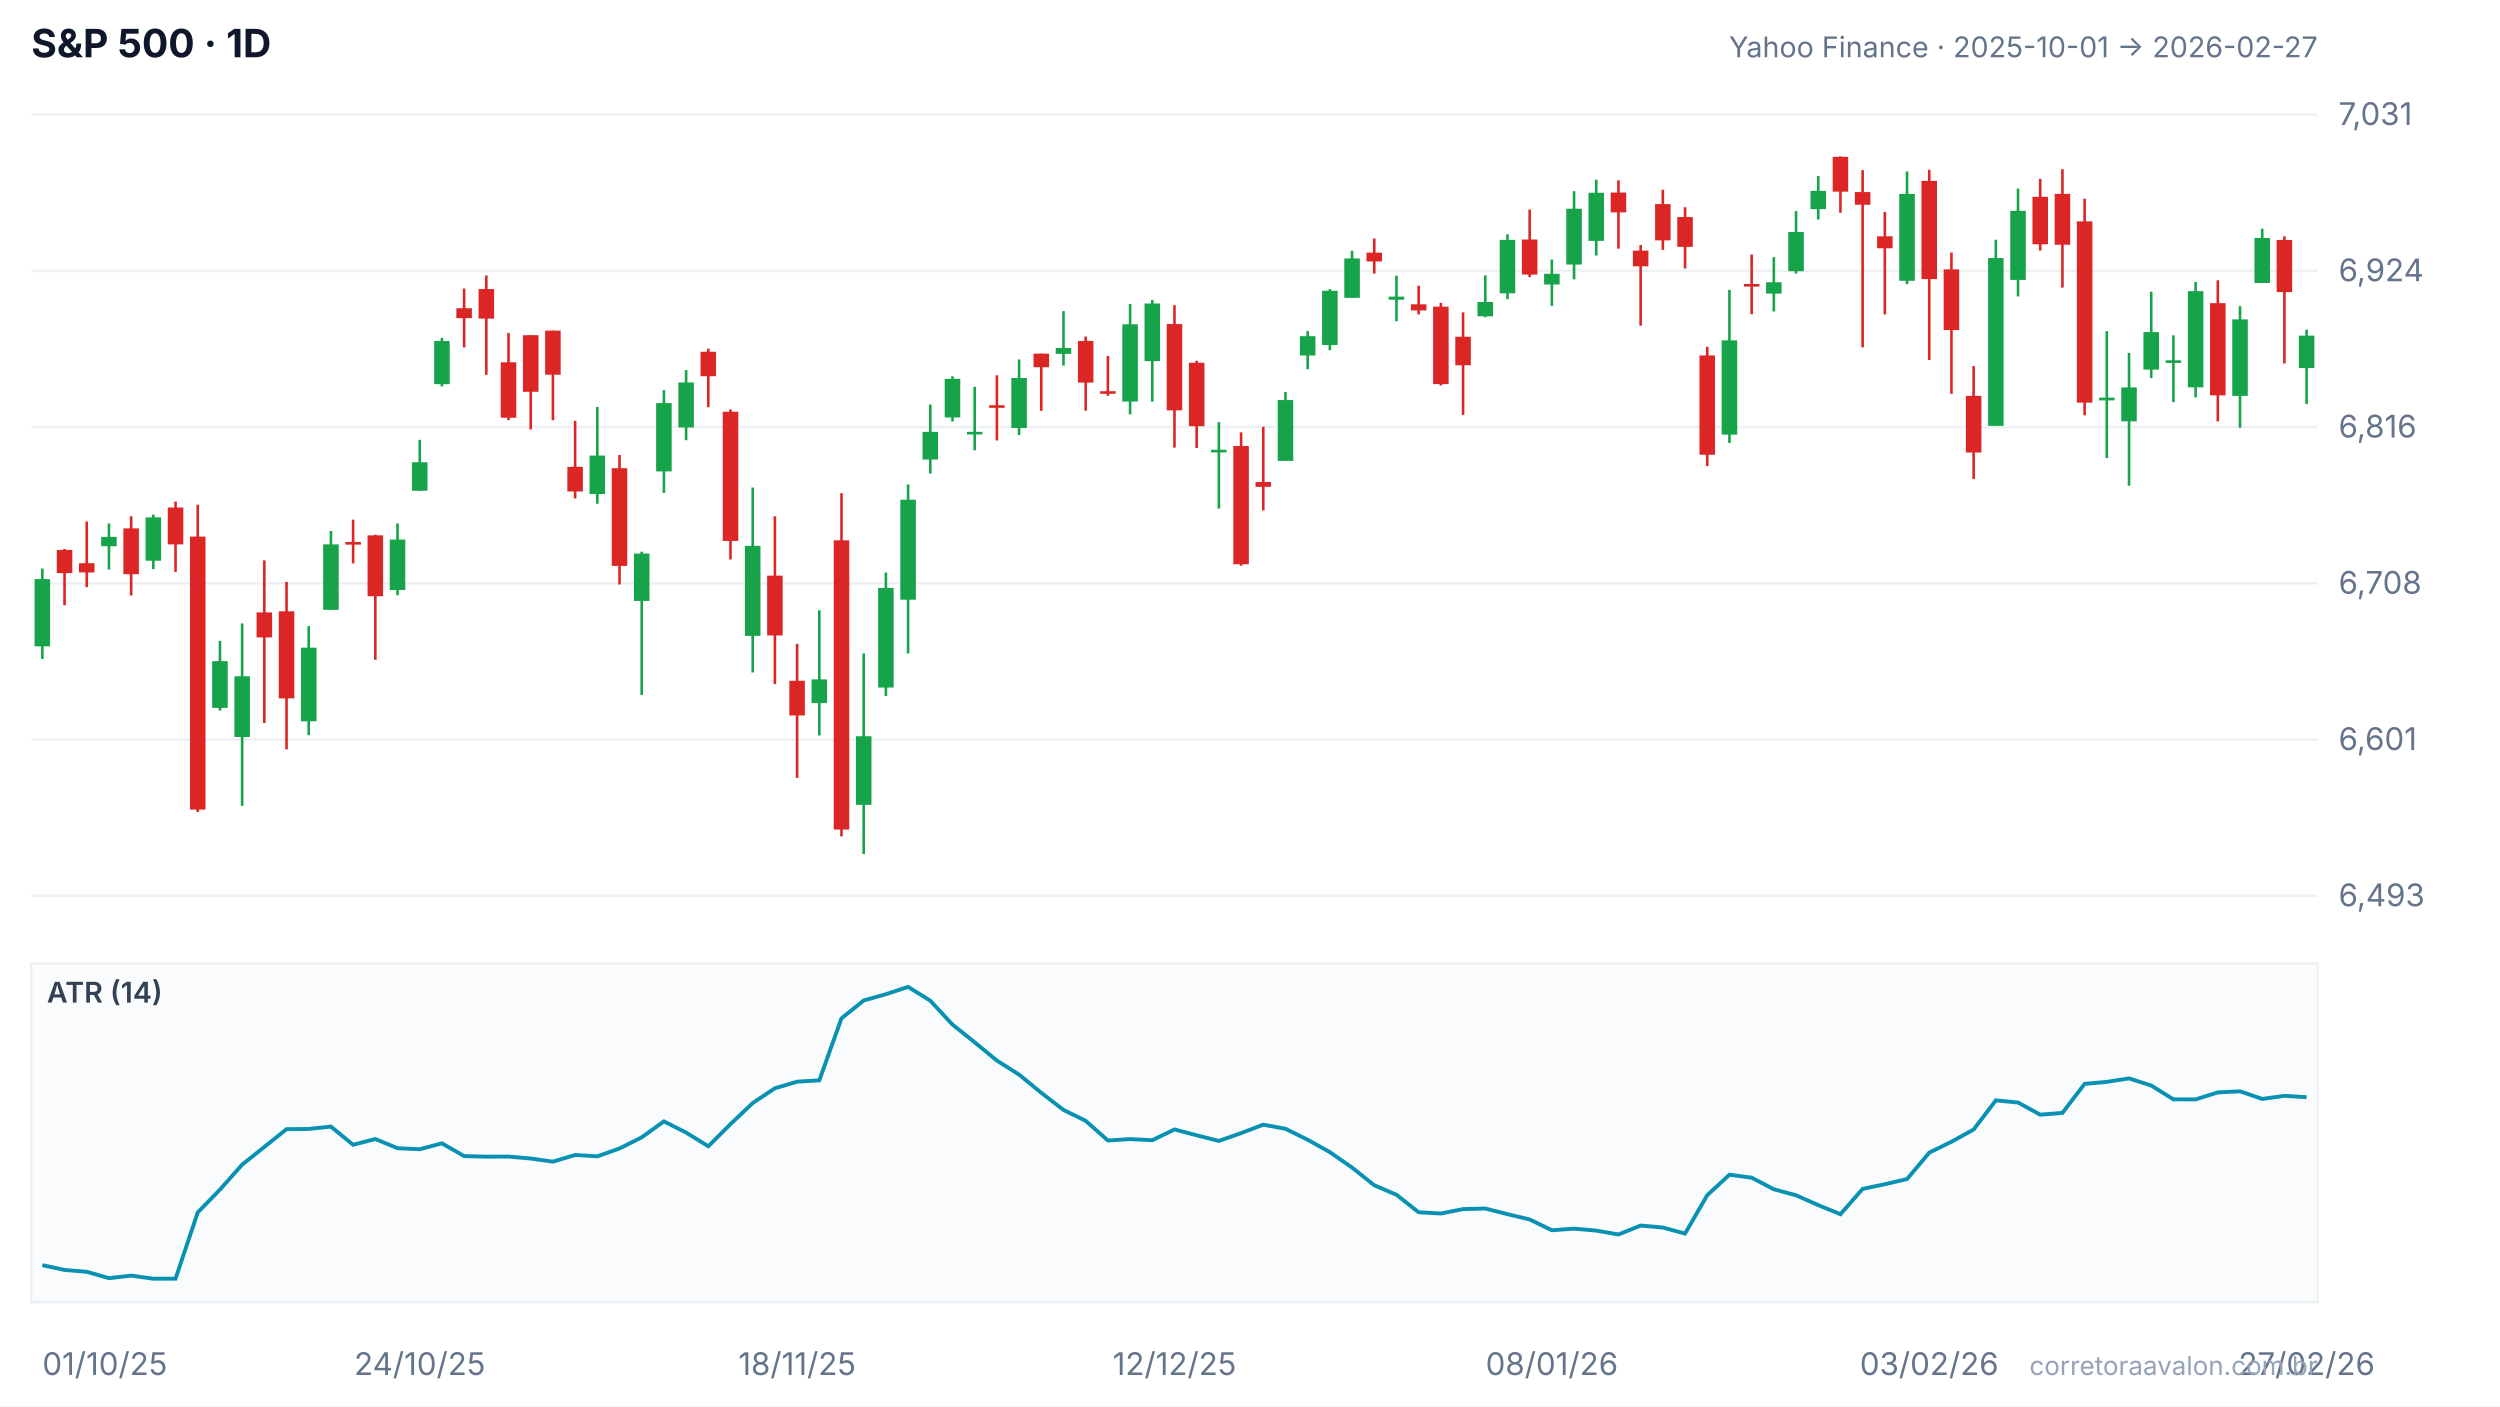
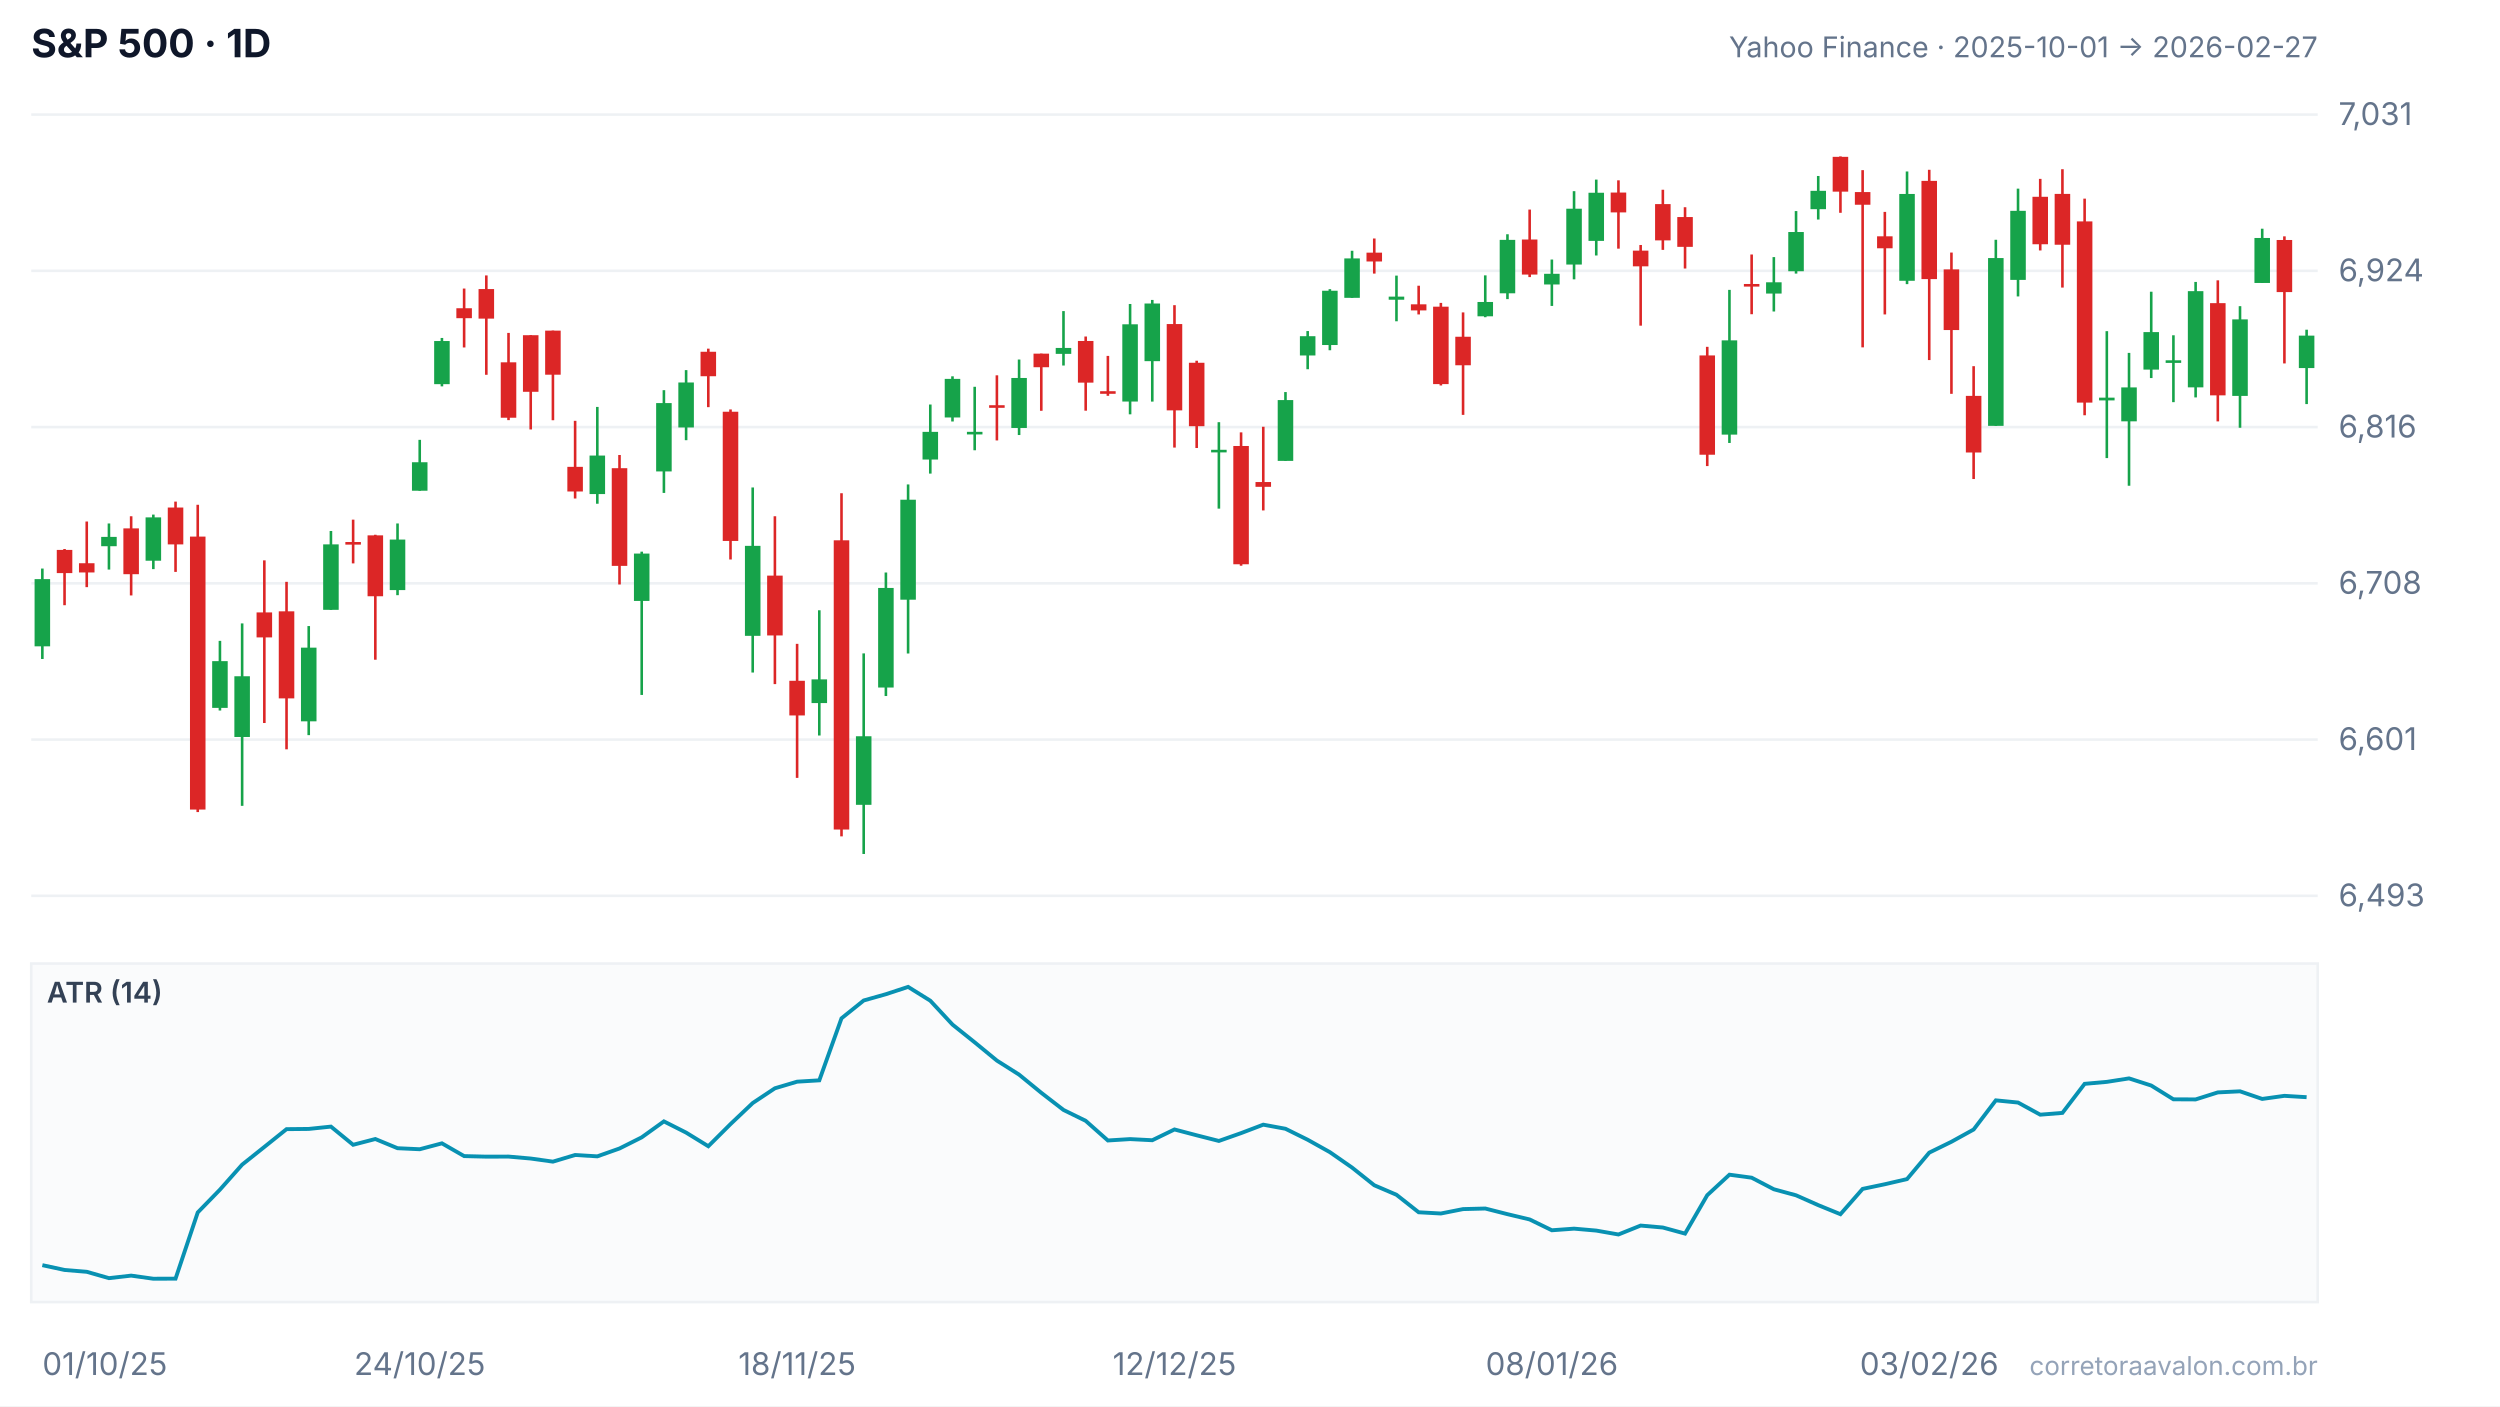
<svg xmlns="http://www.w3.org/2000/svg" viewBox="0 0 960 540" font-family="Inter,system-ui,sans-serif" font-size="12" role="img">
  <rect width="960" height="540" fill="#ffffff" />
  <text x="12" y="22" font-size="15" font-weight="700" fill="#0f172a">S&amp;P 500 · 1D</text>
  <text x="890" y="22" font-size="11" fill="#64748b" text-anchor="end">Yahoo Finance · 2025-10-01 → 2026-02-27</text>
  <line x1="12" x2="890" y1="344" y2="344" stroke="#eef1f4" />
  <text x="898" y="348" fill="#64748b">6,493</text>
  <line x1="12" x2="890" y1="284" y2="284" stroke="#eef1f4" />
  <text x="898" y="288" fill="#64748b">6,601</text>
  <line x1="12" x2="890" y1="224" y2="224" stroke="#eef1f4" />
  <text x="898" y="228" fill="#64748b">6,708</text>
  <line x1="12" x2="890" y1="164" y2="164" stroke="#eef1f4" />
  <text x="898" y="168" fill="#64748b">6,816</text>
  <line x1="12" x2="890" y1="104" y2="104" stroke="#eef1f4" />
  <text x="898" y="108" fill="#64748b">6,924</text>
  <line x1="12" x2="890" y1="44" y2="44" stroke="#eef1f4" />
  <text x="898" y="48" fill="#64748b">7,031</text>
  <text x="16.262" y="528" fill="#64748b" text-anchor="start">01/10/25</text>
  <text x="161.175" y="528" fill="#64748b" text-anchor="middle">24/10/25</text>
  <text x="306.087" y="528" fill="#64748b" text-anchor="middle">18/11/25</text>
  <text x="451" y="528" fill="#64748b" text-anchor="middle">12/12/25</text>
  <text x="595.913" y="528" fill="#64748b" text-anchor="middle">08/01/26</text>
  <text x="740.825" y="528" fill="#64748b" text-anchor="middle">03/02/26</text>
-   <text x="885.738" y="528" fill="#64748b" text-anchor="middle">27/02/26</text>
  <line x1="16.262" x2="16.262" y1="218.323" y2="253.052" stroke="#16a34a" />
  <rect x="13.279" y="222.383" width="5.967" height="25.807" fill="#16a34a" />
  <line x1="24.786" x2="24.786" y1="210.818" y2="232.403" stroke="#dc2626" />
  <rect x="21.803" y="211.169" width="5.967" height="8.9" fill="#dc2626" />
  <line x1="33.311" x2="33.311" y1="200.262" y2="225.466" stroke="#dc2626" />
  <rect x="30.327" y="216.282" width="5.967" height="3.541" fill="#dc2626" />
  <line x1="41.835" x2="41.835" y1="201.015" y2="218.714" stroke="#16a34a" />
  <rect x="38.851" y="206.167" width="5.967" height="3.58" fill="#16a34a" />
  <line x1="50.359" x2="50.359" y1="198.243" y2="228.65" stroke="#dc2626" />
  <rect x="47.376" y="202.899" width="5.967" height="17.593" fill="#dc2626" />
  <line x1="58.883" x2="58.883" y1="197.602" y2="218.541" stroke="#16a34a" />
  <rect x="55.9" y="198.673" width="5.967" height="16.645" fill="#16a34a" />
  <line x1="67.408" x2="67.408" y1="192.617" y2="219.611" stroke="#dc2626" />
  <rect x="64.424" y="194.892" width="5.967" height="14.158" fill="#dc2626" />
  <line x1="75.932" x2="75.932" y1="193.833" y2="311.836" stroke="#dc2626" />
  <rect x="72.949" y="206.05" width="5.967" height="104.821" fill="#dc2626" />
  <line x1="84.456" x2="84.456" y1="246.092" y2="272.842" stroke="#16a34a" />
  <rect x="81.473" y="253.877" width="5.967" height="17.95" fill="#16a34a" />
  <line x1="92.981" x2="92.981" y1="239.39" y2="309.444" stroke="#16a34a" />
  <rect x="89.997" y="259.682" width="5.967" height="23.319" fill="#16a34a" />
  <line x1="101.505" x2="101.505" y1="215.178" y2="277.637" stroke="#dc2626" />
  <rect x="98.521" y="235.169" width="5.967" height="9.597" fill="#dc2626" />
  <line x1="110.029" x2="110.029" y1="223.42" y2="287.741" stroke="#dc2626" />
  <rect x="107.046" y="234.751" width="5.967" height="33.429" fill="#dc2626" />
  <line x1="118.553" x2="118.553" y1="240.405" y2="282.293" stroke="#16a34a" />
  <rect x="115.57" y="248.697" width="5.967" height="28.293" fill="#16a34a" />
  <line x1="127.078" x2="127.078" y1="203.898" y2="234.176" stroke="#16a34a" />
  <rect x="124.094" y="209.039" width="5.967" height="25.137" fill="#16a34a" />
  <line x1="135.602" x2="135.602" y1="199.543" y2="216.344" stroke="#dc2626" />
  <rect x="132.618" y="208.136" width="5.967" height="1" fill="#dc2626" />
  <line x1="144.126" x2="144.126" y1="205.347" y2="253.336" stroke="#dc2626" />
  <rect x="141.143" y="205.576" width="5.967" height="23.386" fill="#dc2626" />
  <line x1="152.65" x2="152.65" y1="201.009" y2="228.55" stroke="#16a34a" />
  <rect x="149.667" y="207.193" width="5.967" height="19.4" fill="#16a34a" />
  <line x1="161.175" x2="161.175" y1="168.902" y2="188.441" stroke="#16a34a" />
  <rect x="158.191" y="177.5" width="5.967" height="10.941" fill="#16a34a" />
  <line x1="169.699" x2="169.699" y1="129.774" y2="148.365" stroke="#16a34a" />
  <rect x="166.716" y="130.956" width="5.967" height="16.561" fill="#16a34a" />
  <line x1="178.223" x2="178.223" y1="110.803" y2="133.426" stroke="#dc2626" />
  <rect x="175.24" y="118.365" width="5.967" height="3.82" fill="#dc2626" />
  <line x1="186.748" x2="186.748" y1="105.763" y2="143.92" stroke="#dc2626" />
  <rect x="183.764" y="110.998" width="5.967" height="11.353" fill="#dc2626" />
  <line x1="195.272" x2="195.272" y1="127.839" y2="161.329" stroke="#dc2626" />
  <rect x="192.288" y="139.13" width="5.967" height="21.279" fill="#dc2626" />
  <line x1="203.796" x2="203.796" y1="128.72" y2="164.915" stroke="#dc2626" />
  <rect x="200.813" y="128.72" width="5.967" height="21.73" fill="#dc2626" />
  <line x1="212.32" x2="212.32" y1="126.963" y2="161.368" stroke="#dc2626" />
  <rect x="209.337" y="126.963" width="5.967" height="16.923" fill="#dc2626" />
  <line x1="220.845" x2="220.845" y1="161.597" y2="191.429" stroke="#dc2626" />
  <rect x="217.861" y="179.268" width="5.967" height="9.463" fill="#dc2626" />
  <line x1="229.369" x2="229.369" y1="156.26" y2="193.437" stroke="#16a34a" />
  <rect x="226.385" y="174.935" width="5.967" height="14.788" fill="#16a34a" />
  <line x1="237.893" x2="237.893" y1="174.717" y2="224.44" stroke="#dc2626" />
  <rect x="234.91" y="179.786" width="5.967" height="37.511" fill="#dc2626" />
  <line x1="246.417" x2="246.417" y1="211.838" y2="266.858" stroke="#16a34a" />
  <rect x="243.434" y="212.569" width="5.967" height="18.189" fill="#16a34a" />
  <line x1="254.942" x2="254.942" y1="149.826" y2="189.282" stroke="#16a34a" />
  <rect x="251.958" y="154.783" width="5.967" height="26.247" fill="#16a34a" />
  <line x1="263.466" x2="263.466" y1="142.125" y2="169.035" stroke="#16a34a" />
  <rect x="260.483" y="146.876" width="5.967" height="17.269" fill="#16a34a" />
  <line x1="271.99" x2="271.99" y1="133.883" y2="156.35" stroke="#dc2626" />
  <rect x="269.007" y="135.076" width="5.967" height="9.396" fill="#dc2626" />
  <line x1="280.515" x2="280.515" y1="157.225" y2="214.844" stroke="#dc2626" />
  <rect x="277.531" y="158.106" width="5.967" height="49.617" fill="#dc2626" />
  <line x1="289.039" x2="289.039" y1="187.191" y2="258.254" stroke="#16a34a" />
  <rect x="286.055" y="209.608" width="5.967" height="34.555" fill="#16a34a" />
  <line x1="297.563" x2="297.563" y1="198.238" y2="262.698" stroke="#dc2626" />
  <rect x="294.58" y="221.039" width="5.967" height="22.974" fill="#dc2626" />
  <line x1="306.087" x2="306.087" y1="247.236" y2="298.709" stroke="#dc2626" />
  <rect x="303.104" y="261.422" width="5.967" height="13.31" fill="#dc2626" />
  <line x1="314.612" x2="314.612" y1="234.344" y2="282.438" stroke="#16a34a" />
  <rect x="311.628" y="260.88" width="5.967" height="9.1" fill="#16a34a" />
  <line x1="323.136" x2="323.136" y1="189.4" y2="321.165" stroke="#dc2626" />
  <rect x="320.152" y="207.477" width="5.967" height="111.061" fill="#dc2626" />
  <line x1="331.66" x2="331.66" y1="250.905" y2="327.929" stroke="#16a34a" />
  <rect x="328.677" y="282.722" width="5.967" height="26.331" fill="#16a34a" />
  <line x1="340.184" x2="340.184" y1="219.845" y2="267.271" stroke="#16a34a" />
  <rect x="337.201" y="225.773" width="5.967" height="38.241" fill="#16a34a" />
  <line x1="348.709" x2="348.709" y1="186.026" y2="250.944" stroke="#16a34a" />
  <rect x="345.725" y="191.892" width="5.967" height="38.392" fill="#16a34a" />
  <line x1="357.233" x2="357.233" y1="155.335" y2="181.861" stroke="#16a34a" />
  <rect x="354.25" y="165.835" width="5.967" height="10.628" fill="#16a34a" />
  <line x1="365.757" x2="365.757" y1="144.506" y2="161.853" stroke="#16a34a" />
  <rect x="362.774" y="145.493" width="5.967" height="14.816" fill="#16a34a" />
  <line x1="374.282" x2="374.282" y1="148.526" y2="172.9" stroke="#16a34a" />
  <rect x="371.298" y="165.824" width="5.967" height="1" fill="#16a34a" />
  <line x1="382.806" x2="382.806" y1="144.121" y2="169.125" stroke="#dc2626" />
  <rect x="379.822" y="155.602" width="5.967" height="1" fill="#dc2626" />
  <line x1="391.33" x2="391.33" y1="138.06" y2="167.05" stroke="#16a34a" />
  <rect x="388.347" y="145.141" width="5.967" height="19.199" fill="#16a34a" />
  <line x1="399.854" x2="399.854" y1="135.801" y2="157.744" stroke="#dc2626" />
  <rect x="396.871" y="135.801" width="5.967" height="5.214" fill="#dc2626" />
  <line x1="408.379" x2="408.379" y1="119.458" y2="140.363" stroke="#16a34a" />
  <rect x="405.395" y="133.61" width="5.967" height="2.275" fill="#16a34a" />
  <line x1="416.903" x2="416.903" y1="129.221" y2="157.705" stroke="#dc2626" />
  <rect x="413.919" y="130.933" width="5.967" height="15.998" fill="#dc2626" />
  <line x1="425.427" x2="425.427" y1="136.666" y2="151.994" stroke="#dc2626" />
  <rect x="422.444" y="150.221" width="5.967" height="1" fill="#dc2626" />
  <line x1="433.951" x2="433.951" y1="116.731" y2="159.099" stroke="#16a34a" />
  <rect x="430.968" y="124.532" width="5.967" height="29.66" fill="#16a34a" />
  <line x1="442.476" x2="442.476" y1="115.175" y2="154.214" stroke="#16a34a" />
  <rect x="439.492" y="116.547" width="5.967" height="22.138" fill="#16a34a" />
  <line x1="451" x2="451" y1="117.188" y2="171.868" stroke="#dc2626" />
  <rect x="448.017" y="124.437" width="5.967" height="33.145" fill="#dc2626" />
  <line x1="459.524" x2="459.524" y1="138.523" y2="172.035" stroke="#dc2626" />
  <rect x="456.541" y="139.303" width="5.967" height="24.357" fill="#dc2626" />
  <line x1="468.049" x2="468.049" y1="162.121" y2="195.316" stroke="#16a34a" />
  <rect x="465.065" y="172.721" width="5.967" height="1" fill="#16a34a" />
  <line x1="476.573" x2="476.573" y1="166.03" y2="217.236" stroke="#dc2626" />
  <rect x="473.589" y="171.26" width="5.967" height="45.418" fill="#dc2626" />
  <line x1="485.097" x2="485.097" y1="163.872" y2="196.007" stroke="#dc2626" />
  <rect x="482.114" y="185.1" width="5.967" height="1.84" fill="#dc2626" />
  <line x1="493.621" x2="493.621" y1="150.55" y2="176.981" stroke="#16a34a" />
  <rect x="490.638" y="153.628" width="5.967" height="23.353" fill="#16a34a" />
  <line x1="502.146" x2="502.146" y1="127.125" y2="141.784" stroke="#16a34a" />
  <rect x="499.162" y="129.099" width="5.967" height="7.405" fill="#16a34a" />
  <line x1="510.67" x2="510.67" y1="111.038" y2="134.497" stroke="#16a34a" />
  <rect x="507.686" y="111.645" width="5.967" height="20.844" fill="#16a34a" />
  <line x1="519.194" x2="519.194" y1="96.294" y2="114.366" stroke="#16a34a" />
  <rect x="516.211" y="99.233" width="5.967" height="15.134" fill="#16a34a" />
  <line x1="527.718" x2="527.718" y1="91.582" y2="105.06" stroke="#dc2626" />
  <rect x="524.735" y="97.019" width="5.967" height="3.39" fill="#dc2626" />
  <line x1="536.243" x2="536.243" y1="105.835" y2="123.372" stroke="#16a34a" />
  <rect x="533.259" y="113.904" width="5.967" height="1.193" fill="#16a34a" />
  <line x1="544.767" x2="544.767" y1="109.716" y2="120.746" stroke="#dc2626" />
  <rect x="541.783" y="116.859" width="5.967" height="2.342" fill="#dc2626" />
  <line x1="553.291" x2="553.291" y1="116.313" y2="148.024" stroke="#dc2626" />
  <rect x="550.308" y="117.763" width="5.967" height="29.732" fill="#dc2626" />
  <line x1="561.816" x2="561.816" y1="119.965" y2="159.31" stroke="#dc2626" />
  <rect x="558.832" y="129.311" width="5.967" height="10.951" fill="#dc2626" />
  <line x1="570.34" x2="570.34" y1="105.74" y2="121.811" stroke="#16a34a" />
  <rect x="567.356" y="115.961" width="5.967" height="5.498" fill="#16a34a" />
  <line x1="578.864" x2="578.864" y1="89.954" y2="114.863" stroke="#16a34a" />
  <rect x="575.881" y="92.112" width="5.967" height="20.515" fill="#16a34a" />
  <line x1="587.388" x2="587.388" y1="80.475" y2="106.404" stroke="#dc2626" />
  <rect x="584.405" y="91.973" width="5.967" height="13.461" fill="#dc2626" />
  <line x1="595.913" x2="595.913" y1="99.662" y2="117.478" stroke="#16a34a" />
  <rect x="592.929" y="105.138" width="5.967" height="4.099" fill="#16a34a" />
  <line x1="604.437" x2="604.437" y1="73.41" y2="107.268" stroke="#16a34a" />
  <rect x="601.453" y="80.146" width="5.967" height="21.44" fill="#16a34a" />
  <line x1="612.961" x2="612.961" y1="68.965" y2="98.107" stroke="#16a34a" />
  <rect x="609.978" y="74.017" width="5.967" height="18.485" fill="#16a34a" />
  <line x1="621.485" x2="621.485" y1="69.244" y2="95.486" stroke="#dc2626" />
  <rect x="618.502" y="73.939" width="5.967" height="7.623" fill="#dc2626" />
  <line x1="630.01" x2="630.01" y1="94.075" y2="125.056" stroke="#dc2626" />
  <rect x="627.026" y="96.244" width="5.967" height="6.028" fill="#dc2626" />
  <line x1="638.534" x2="638.534" y1="72.863" y2="95.954" stroke="#dc2626" />
  <rect x="635.55" y="78.372" width="5.967" height="13.935" fill="#dc2626" />
  <line x1="647.058" x2="647.058" y1="79.577" y2="103.114" stroke="#dc2626" />
  <rect x="644.075" y="83.346" width="5.967" height="11.448" fill="#dc2626" />
  <line x1="655.583" x2="655.583" y1="133.181" y2="178.972" stroke="#dc2626" />
  <rect x="652.599" y="136.487" width="5.967" height="38.13" fill="#dc2626" />
  <line x1="664.107" x2="664.107" y1="111.311" y2="170.1" stroke="#16a34a" />
  <rect x="661.123" y="130.699" width="5.967" height="36.195" fill="#16a34a" />
  <line x1="672.631" x2="672.631" y1="97.727" y2="120.662" stroke="#dc2626" />
  <rect x="669.648" y="109.052" width="5.967" height="1" fill="#dc2626" />
  <line x1="681.155" x2="681.155" y1="98.725" y2="119.614" stroke="#16a34a" />
  <rect x="678.172" y="108.4" width="5.967" height="4.327" fill="#16a34a" />
  <line x1="689.68" x2="689.68" y1="81.049" y2="105.06" stroke="#16a34a" />
  <rect x="686.696" y="89.095" width="5.967" height="15.056" fill="#16a34a" />
  <line x1="698.204" x2="698.204" y1="67.577" y2="84.3" stroke="#16a34a" />
  <rect x="695.22" y="73.276" width="5.967" height="7.048" fill="#16a34a" />
  <line x1="706.728" x2="706.728" y1="60.071" y2="81.718" stroke="#dc2626" />
  <rect x="703.745" y="60.227" width="5.967" height="13.366" fill="#dc2626" />
  <line x1="715.252" x2="715.252" y1="65.335" y2="133.387" stroke="#dc2626" />
  <rect x="712.269" y="73.755" width="5.967" height="4.868" fill="#dc2626" />
  <line x1="723.777" x2="723.777" y1="81.367" y2="120.74" stroke="#dc2626" />
  <rect x="720.793" y="90.746" width="5.967" height="4.595" fill="#dc2626" />
  <line x1="732.301" x2="732.301" y1="65.848" y2="109.108" stroke="#16a34a" />
  <rect x="729.317" y="74.48" width="5.967" height="33.345" fill="#16a34a" />
  <line x1="740.825" x2="740.825" y1="65.201" y2="138.266" stroke="#dc2626" />
  <rect x="737.842" y="69.456" width="5.967" height="37.717" fill="#dc2626" />
  <line x1="749.35" x2="749.35" y1="96.98" y2="151.231" stroke="#dc2626" />
  <rect x="746.366" y="103.443" width="5.967" height="23.297" fill="#dc2626" />
  <line x1="757.874" x2="757.874" y1="140.608" y2="183.946" stroke="#dc2626" />
  <rect x="754.89" y="152.017" width="5.967" height="21.742" fill="#dc2626" />
  <line x1="766.398" x2="766.398" y1="92.073" y2="163.532" stroke="#16a34a" />
  <rect x="763.415" y="99.094" width="5.967" height="64.438" fill="#16a34a" />
  <line x1="774.922" x2="774.922" y1="72.439" y2="113.831" stroke="#16a34a" />
  <rect x="771.939" y="80.96" width="5.967" height="26.52" fill="#16a34a" />
  <line x1="783.447" x2="783.447" y1="68.686" y2="96.177" stroke="#dc2626" />
  <rect x="780.463" y="75.567" width="5.967" height="18.223" fill="#dc2626" />
  <line x1="791.971" x2="791.971" y1="64.978" y2="110.43" stroke="#dc2626" />
  <rect x="788.987" y="74.458" width="5.967" height="19.522" fill="#dc2626" />
  <line x1="800.495" x2="800.495" y1="76.276" y2="159.461" stroke="#dc2626" />
  <rect x="797.512" y="85.019" width="5.967" height="69.58" fill="#dc2626" />
  <line x1="809.019" x2="809.019" y1="127.164" y2="175.905" stroke="#16a34a" />
  <rect x="806.036" y="152.697" width="5.967" height="1.059" fill="#16a34a" />
  <line x1="817.544" x2="817.544" y1="135.511" y2="186.528" stroke="#16a34a" />
  <rect x="814.56" y="148.766" width="5.967" height="13.026" fill="#16a34a" />
  <line x1="826.068" x2="826.068" y1="112.019" y2="145.175" stroke="#16a34a" />
  <rect x="823.084" y="127.526" width="5.967" height="14.403" fill="#16a34a" />
  <line x1="834.592" x2="834.592" y1="128.747" y2="154.431" stroke="#16a34a" />
  <rect x="831.609" y="138.355" width="5.967" height="1" fill="#16a34a" />
  <line x1="843.117" x2="843.117" y1="108.261" y2="152.608" stroke="#16a34a" />
  <rect x="840.133" y="111.802" width="5.967" height="36.942" fill="#16a34a" />
  <line x1="851.641" x2="851.641" y1="107.647" y2="161.814" stroke="#dc2626" />
  <rect x="848.657" y="116.407" width="5.967" height="35.409" fill="#dc2626" />
  <line x1="860.165" x2="860.165" y1="117.567" y2="164.262" stroke="#16a34a" />
  <rect x="857.182" y="122.642" width="5.967" height="29.386" fill="#16a34a" />
  <line x1="868.689" x2="868.689" y1="87.824" y2="108.657" stroke="#16a34a" />
  <rect x="865.706" y="91.382" width="5.967" height="17.275" fill="#16a34a" />
  <line x1="877.214" x2="877.214" y1="90.757" y2="139.56" stroke="#dc2626" />
  <rect x="874.23" y="92.156" width="5.967" height="20.008" fill="#dc2626" />
  <line x1="885.738" x2="885.738" y1="126.606" y2="155.167" stroke="#16a34a" />
  <rect x="882.754" y="128.881" width="5.967" height="12.457" fill="#16a34a" />
  <rect x="12" y="370" width="878" height="130" fill="#fafbfc" stroke="#eef1f4" />
  <text x="18" y="385" font-size="11" font-weight="600" fill="#334155">ATR (14)</text>
  <polyline fill="none" stroke="#0891b2" stroke-width="1.5" points="16.262,485.818 24.786,487.665 33.311,488.37 41.835,490.809 50.359,489.839 58.883,491.034 67.408,491 75.932,465.582 84.456,456.826 92.981,447.224 101.505,440.427 110.029,433.595 118.553,433.509 127.078,432.617 135.602,439.598 144.126,437.382 152.65,440.912 161.175,441.307 169.699,439.041 178.223,443.94 186.748,444.155 195.272,444.127 203.796,444.876 212.32,446.072 220.845,443.517 229.369,444.037 237.893,441.019 246.417,436.74 254.942,430.612 263.466,434.917 271.99,440.154 280.515,431.654 289.039,423.569 297.563,417.902 306.087,415.364 314.612,414.849 323.136,391.032 331.66,384.185 340.184,381.774 348.709,378.966 357.233,384.268 365.757,393.44 374.282,400.262 382.806,407.266 391.33,412.658 399.854,419.631 408.379,426.214 416.903,430.394 425.427,437.945 433.951,437.414 442.476,437.85 451,433.713 459.524,435.955 468.049,438.125 476.573,435.116 485.097,431.876 493.621,433.446 502.146,437.662 510.67,442.426 519.194,448.352 527.718,455.137 536.243,458.791 544.767,465.513 553.291,465.985 561.816,464.295 570.34,464.071 578.864,466.237 587.388,468.271 595.913,472.423 604.437,471.803 612.961,472.543 621.485,474.04 630.01,470.617 638.534,471.367 647.058,473.702 655.583,458.955 664.107,451.083 672.631,452.235 681.155,456.675 689.68,458.995 698.204,462.776 706.728,466.252 715.252,456.535 723.777,454.747 732.301,452.767 740.825,442.615 749.35,438.436 757.874,433.732 766.398,422.535 774.922,423.377 783.447,428.037 791.971,427.354 800.495,416.194 809.019,415.439 817.544,414.104 826.068,416.844 834.592,422.134 843.117,422.18 851.641,419.484 860.165,419.065 868.689,421.989 877.214,420.803 885.738,421.32" />
  <text x="890" y="528" font-size="10" fill="#94a3b8" text-anchor="end">corretoraavalon.com.br</text>
</svg>
